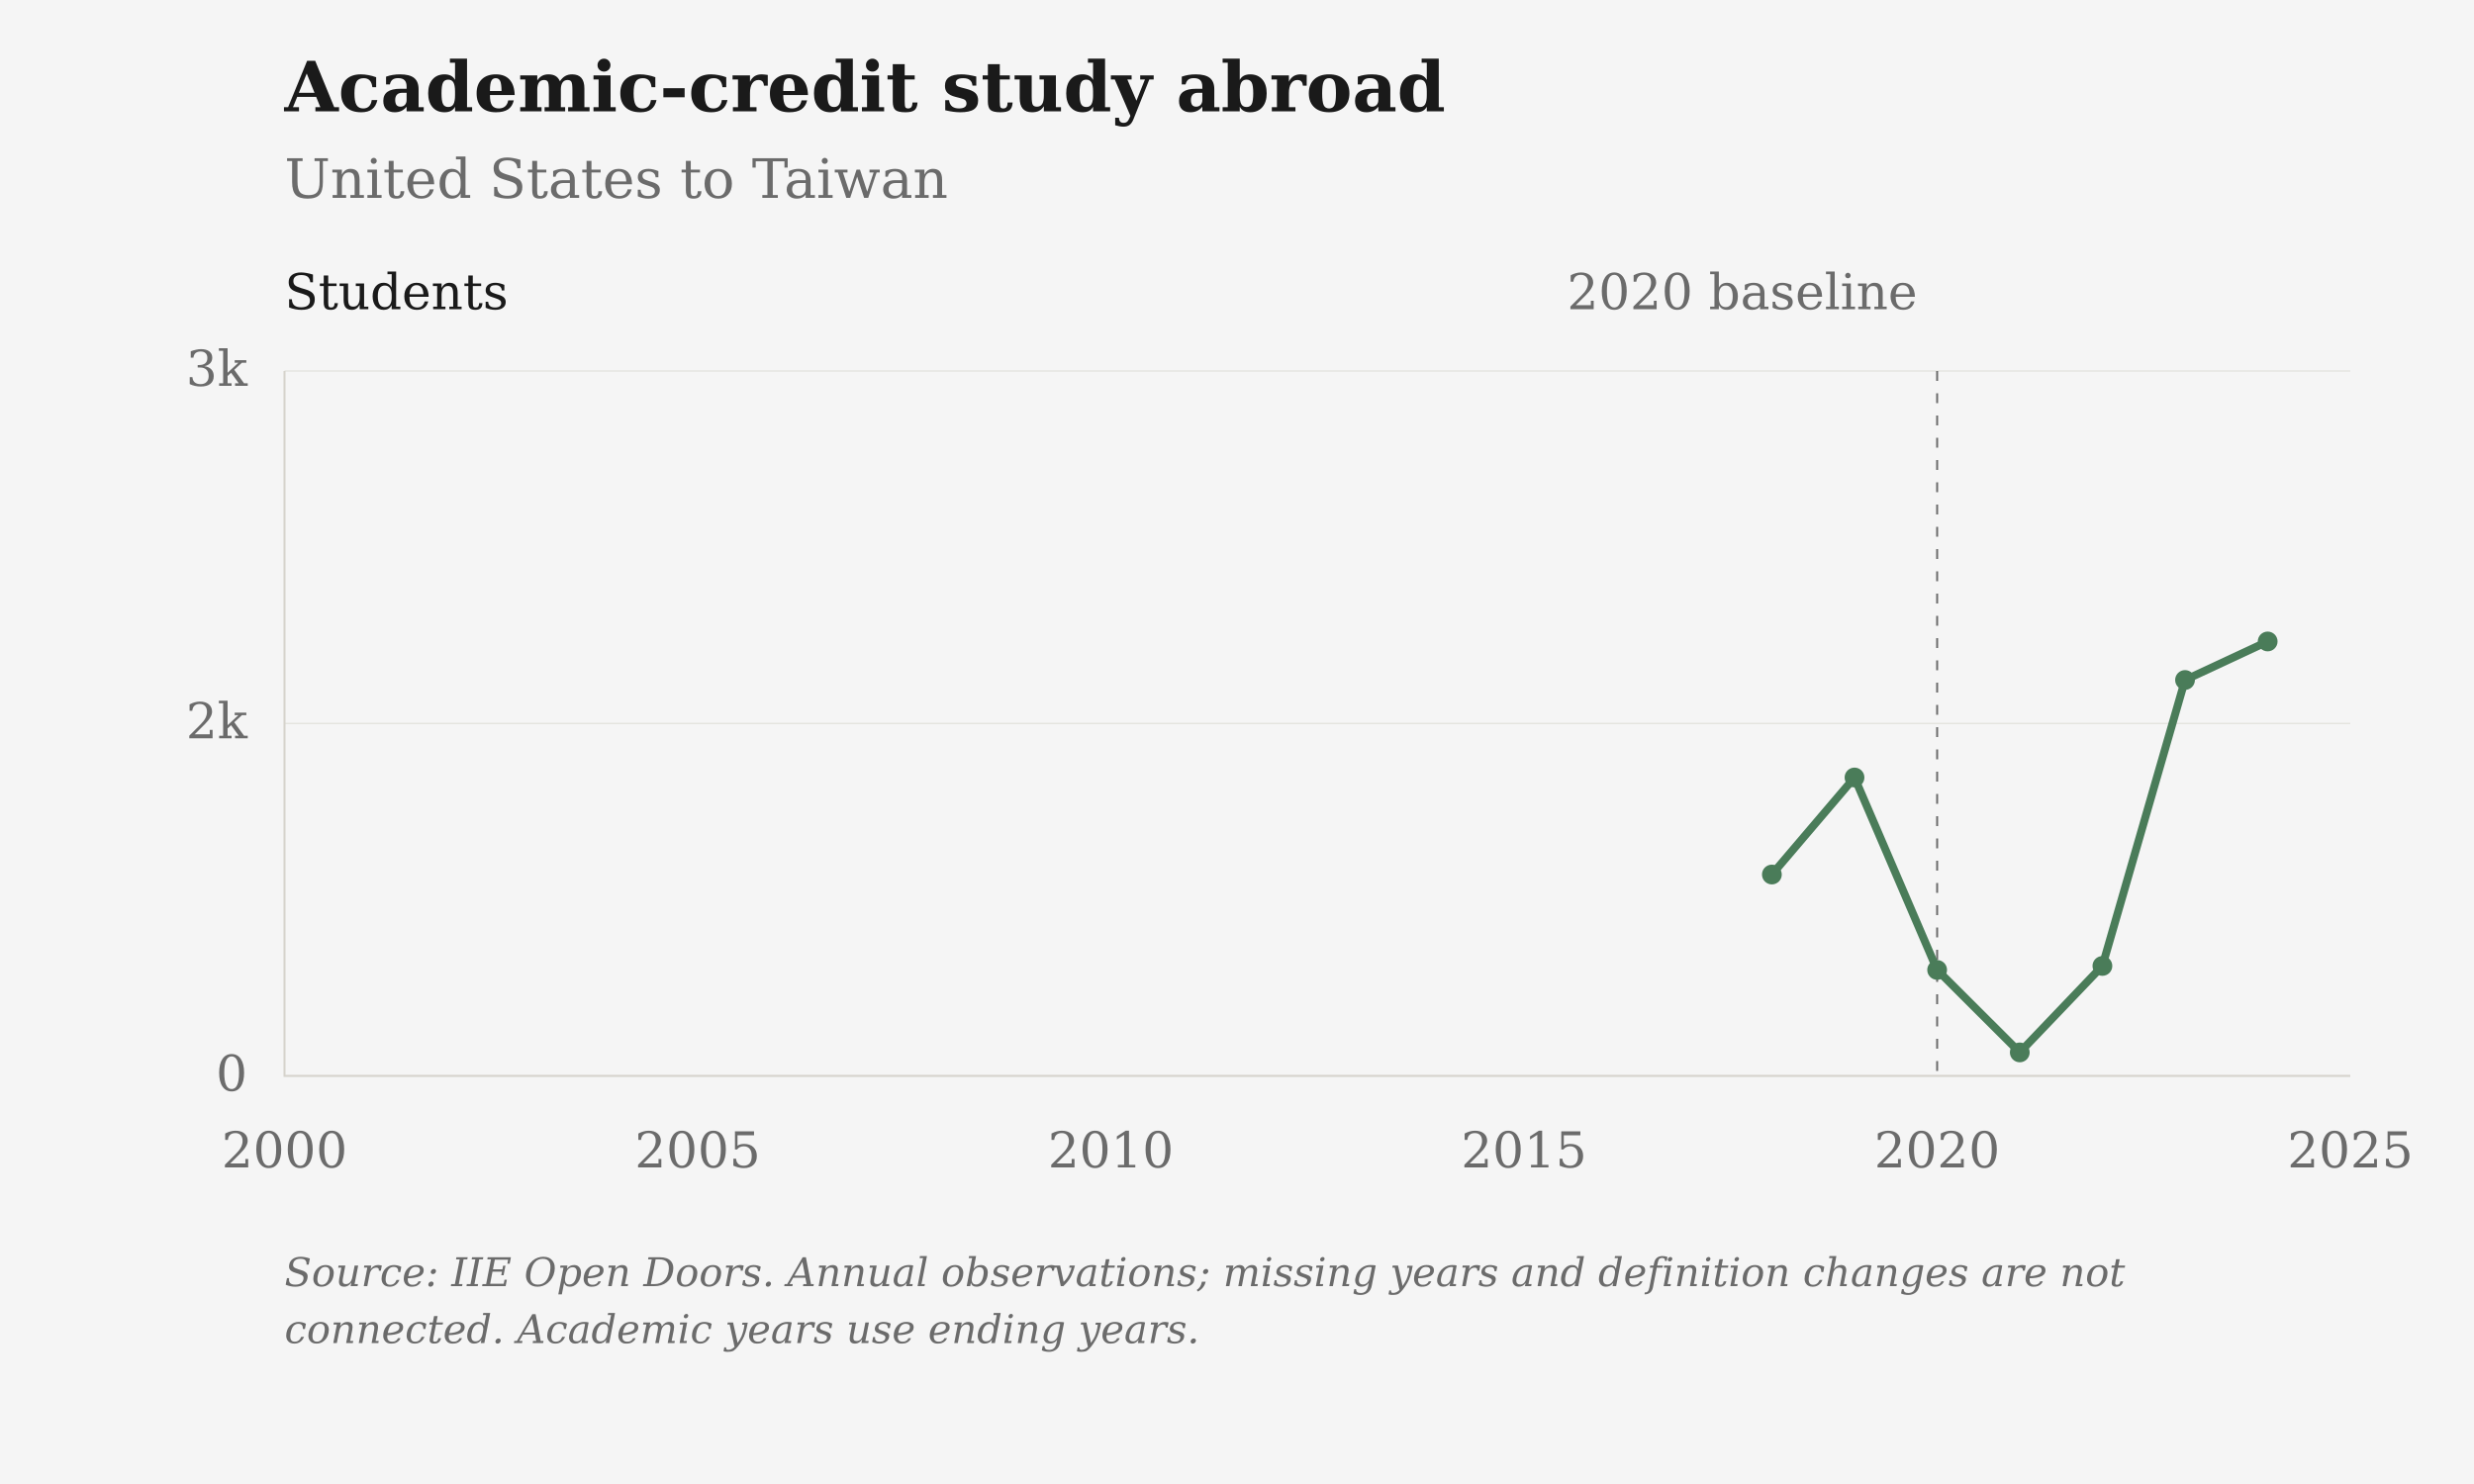
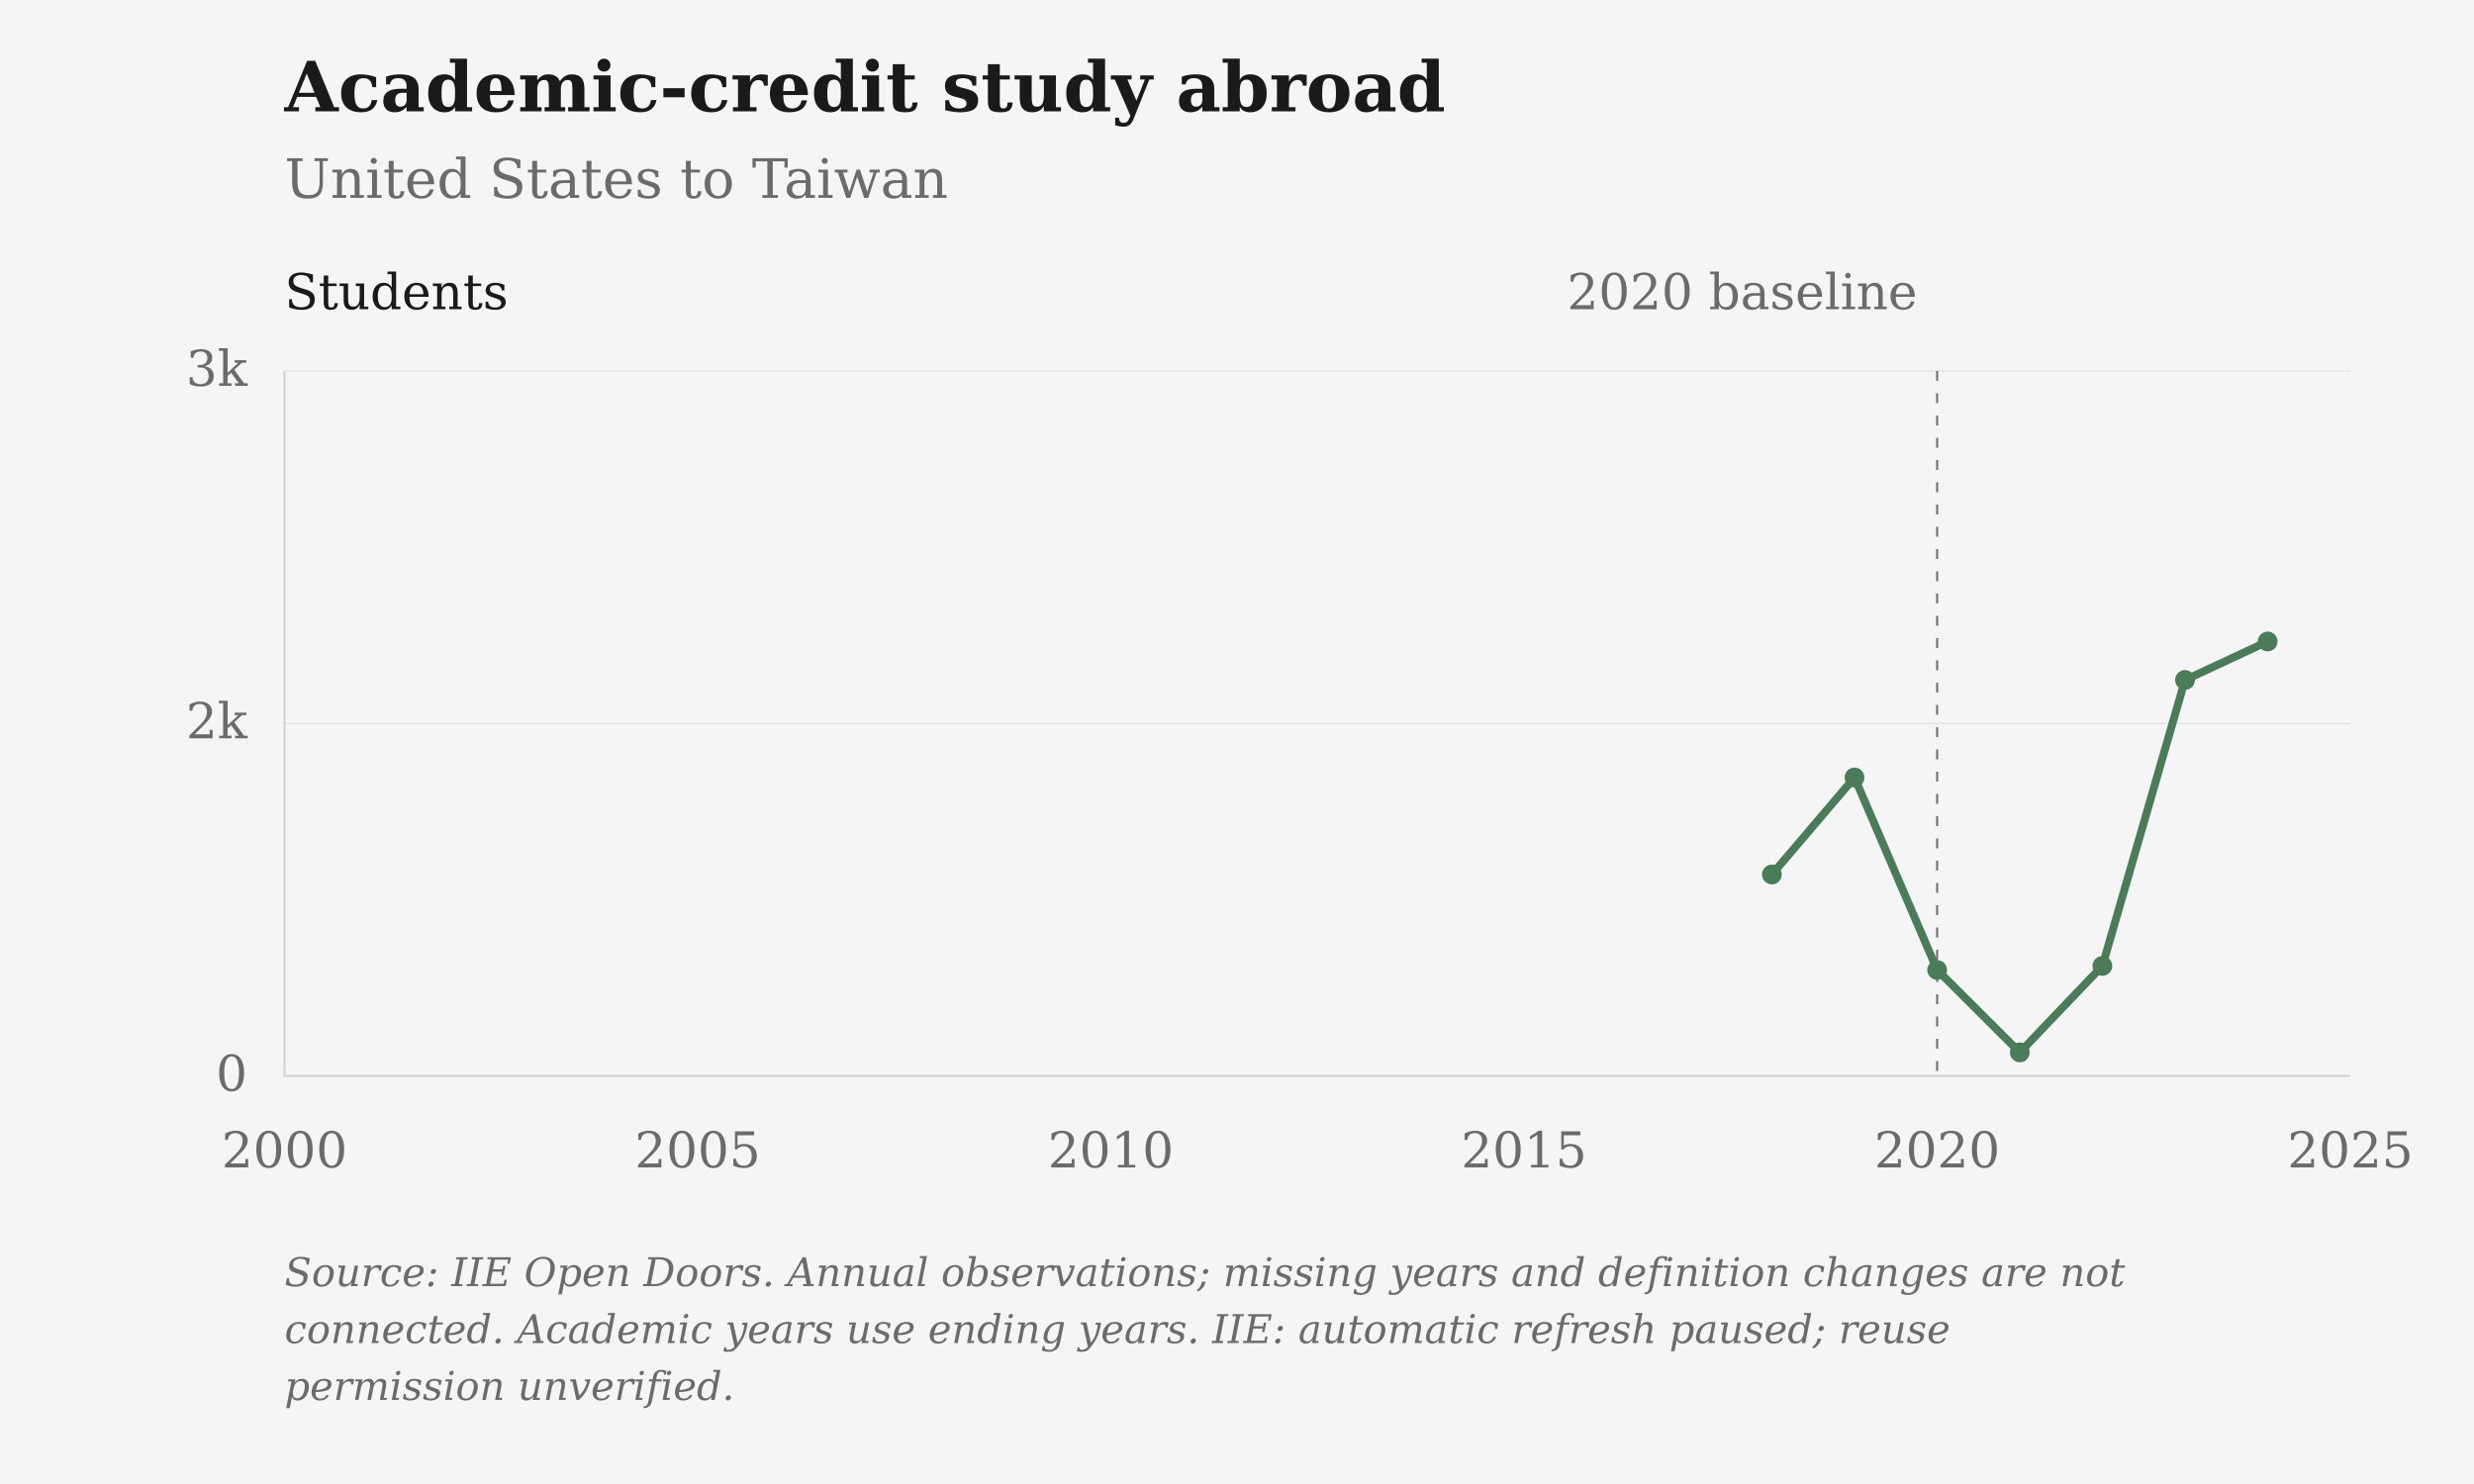
<svg xmlns="http://www.w3.org/2000/svg" viewBox="0 0 1000 600" role="img" aria-label="Academic-credit study abroad: United States to Taiwan">
  <rect class="chart-background" width="1000" height="600" fill="#F5F5F5" />
  <g font-family="DejaVu Serif, Georgia, 'Times New Roman', serif" font-size="20" fill="#6B6B6B">
    <text x="115" y="45" font-size="28" font-weight="bold" fill="#1A1A1A">Academic-credit study abroad</text>
    <text x="115" y="80" font-size="22">United States to Taiwan</text>
    <path d="M115 435.00H950" stroke="#D6D3CC" stroke-opacity="0.6" stroke-width="0.5" />
    <text x="100" y="441.00" text-anchor="end">0</text>
    <path d="M115 292.50H950" stroke="#D6D3CC" stroke-opacity="0.6" stroke-width="0.5" />
    <text x="100" y="298.50" text-anchor="end">2k</text>
    <path d="M115 150.00H950" stroke="#D6D3CC" stroke-opacity="0.6" stroke-width="0.5" />
    <text x="100" y="156.00" text-anchor="end">3k</text>
    <text x="115.00" y="472" text-anchor="middle">2000</text>
    <text x="282.00" y="472" text-anchor="middle">2005</text>
    <text x="449.00" y="472" text-anchor="middle">2010</text>
    <text x="616.00" y="472" text-anchor="middle">2015</text>
    <text x="783.00" y="472" text-anchor="middle">2020</text>
    <text x="950.00" y="472" text-anchor="middle">2025</text>
    <path d="M115 150V435H950" stroke="#D6D3CC" stroke-width="0.8" fill="none" />
    <path d="M783.00 150V435" stroke="#6B6B6B" stroke-width="0.8" stroke-dasharray="4 5" />
    <text x="775.00" y="125" text-anchor="end">2020 baseline</text>
    <text x="115" y="125" fill="#1A1A1A">Students</text>
    <path class="data-line" d="M716.20,353.58 L749.60,314.35 L783.00,392.15 L816.40,425.50 L849.80,390.54 L883.20,274.93 L916.60,259.35" fill="none" stroke="#4A7C59" stroke-width="3.2" stroke-linejoin="round" />
    <circle cx="716.20" cy="353.58" r="4" fill="#4A7C59" />
    <circle cx="749.60" cy="314.35" r="4" fill="#4A7C59" />
    <circle cx="783.00" cy="392.15" r="4" fill="#4A7C59" />
    <circle cx="816.40" cy="425.50" r="4" fill="#4A7C59" />
    <circle cx="849.80" cy="390.54" r="4" fill="#4A7C59" />
    <circle cx="883.20" cy="274.93" r="4" fill="#4A7C59" />
    <circle cx="916.60" cy="259.35" r="4" fill="#4A7C59" />
    <text class="figure-source" x="115" y="520" font-size="16" font-style="italic">Source: IIE Open Doors. Annual observations; missing years and definition changes are not</text>
-     <text class="figure-source" x="115" y="543" font-size="16" font-style="italic">connected. Academic years use ending years.</text>
+     <text class="figure-source" x="115" y="543" font-size="16" font-style="italic">connected. Academic years use ending years. IIE: automatic refresh paused; reuse</text>
+     <text class="figure-source" x="115" y="566" font-size="16" font-style="italic">permission unverified.</text>
  </g>
</svg>
